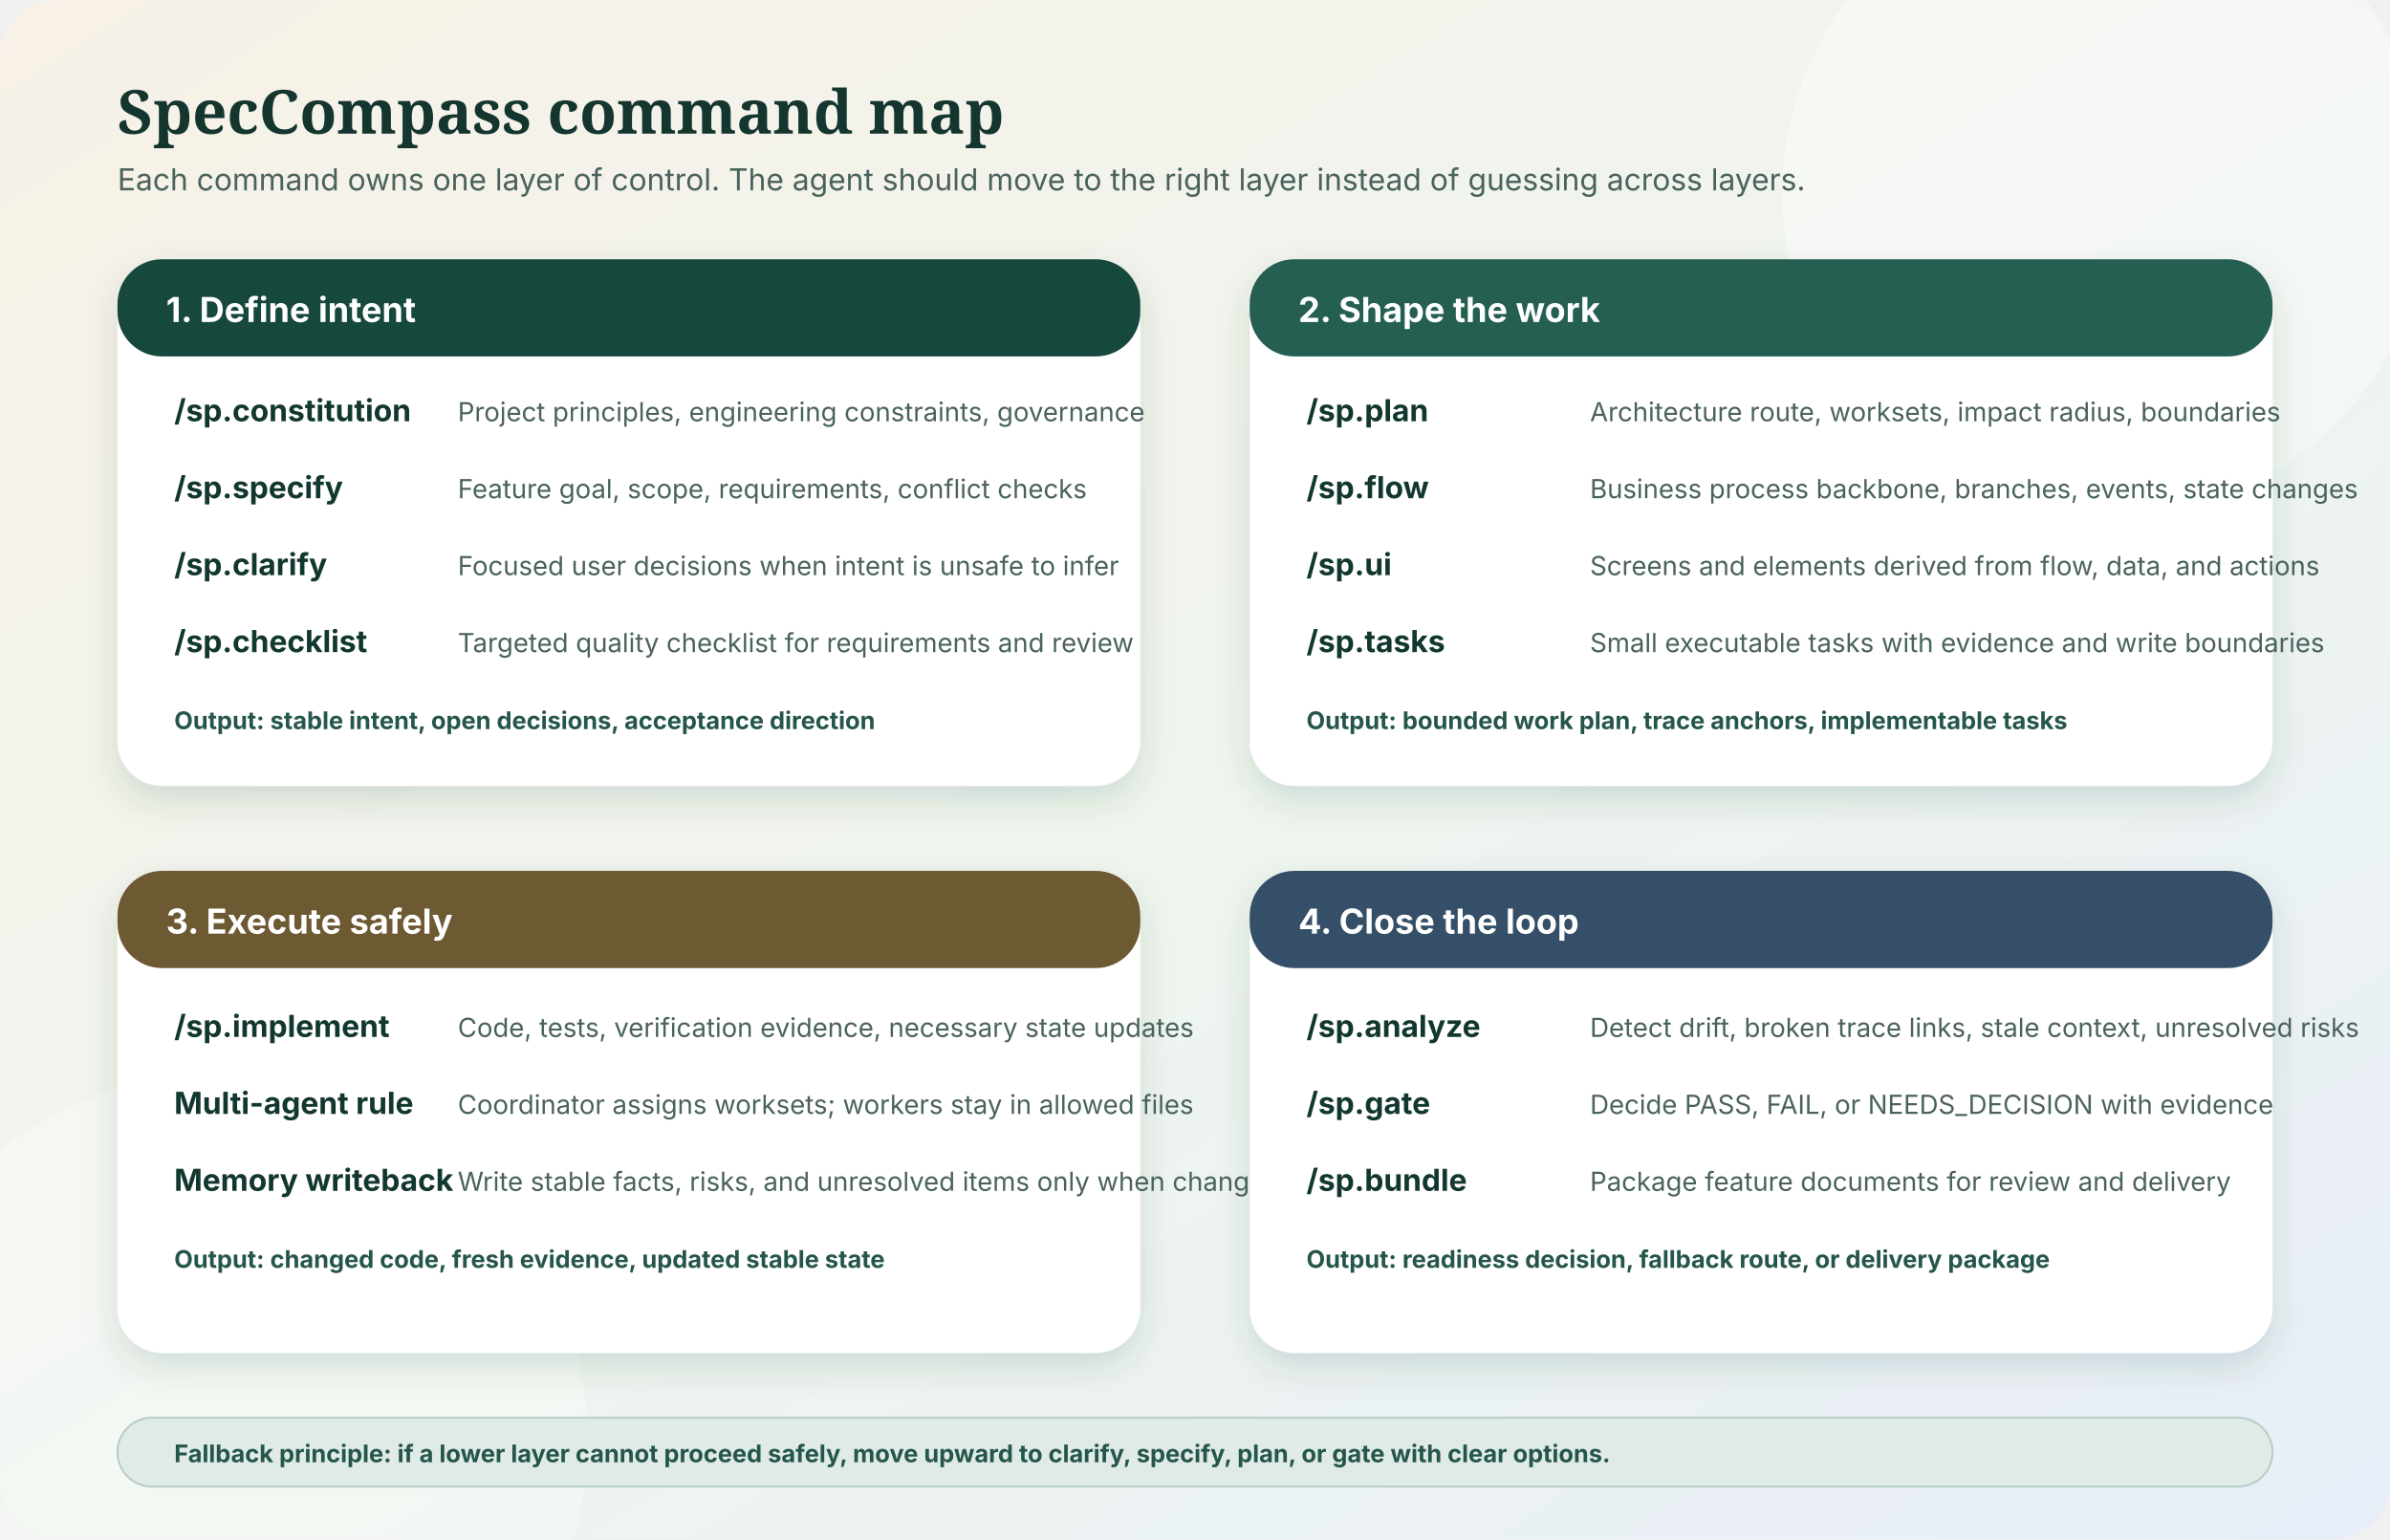
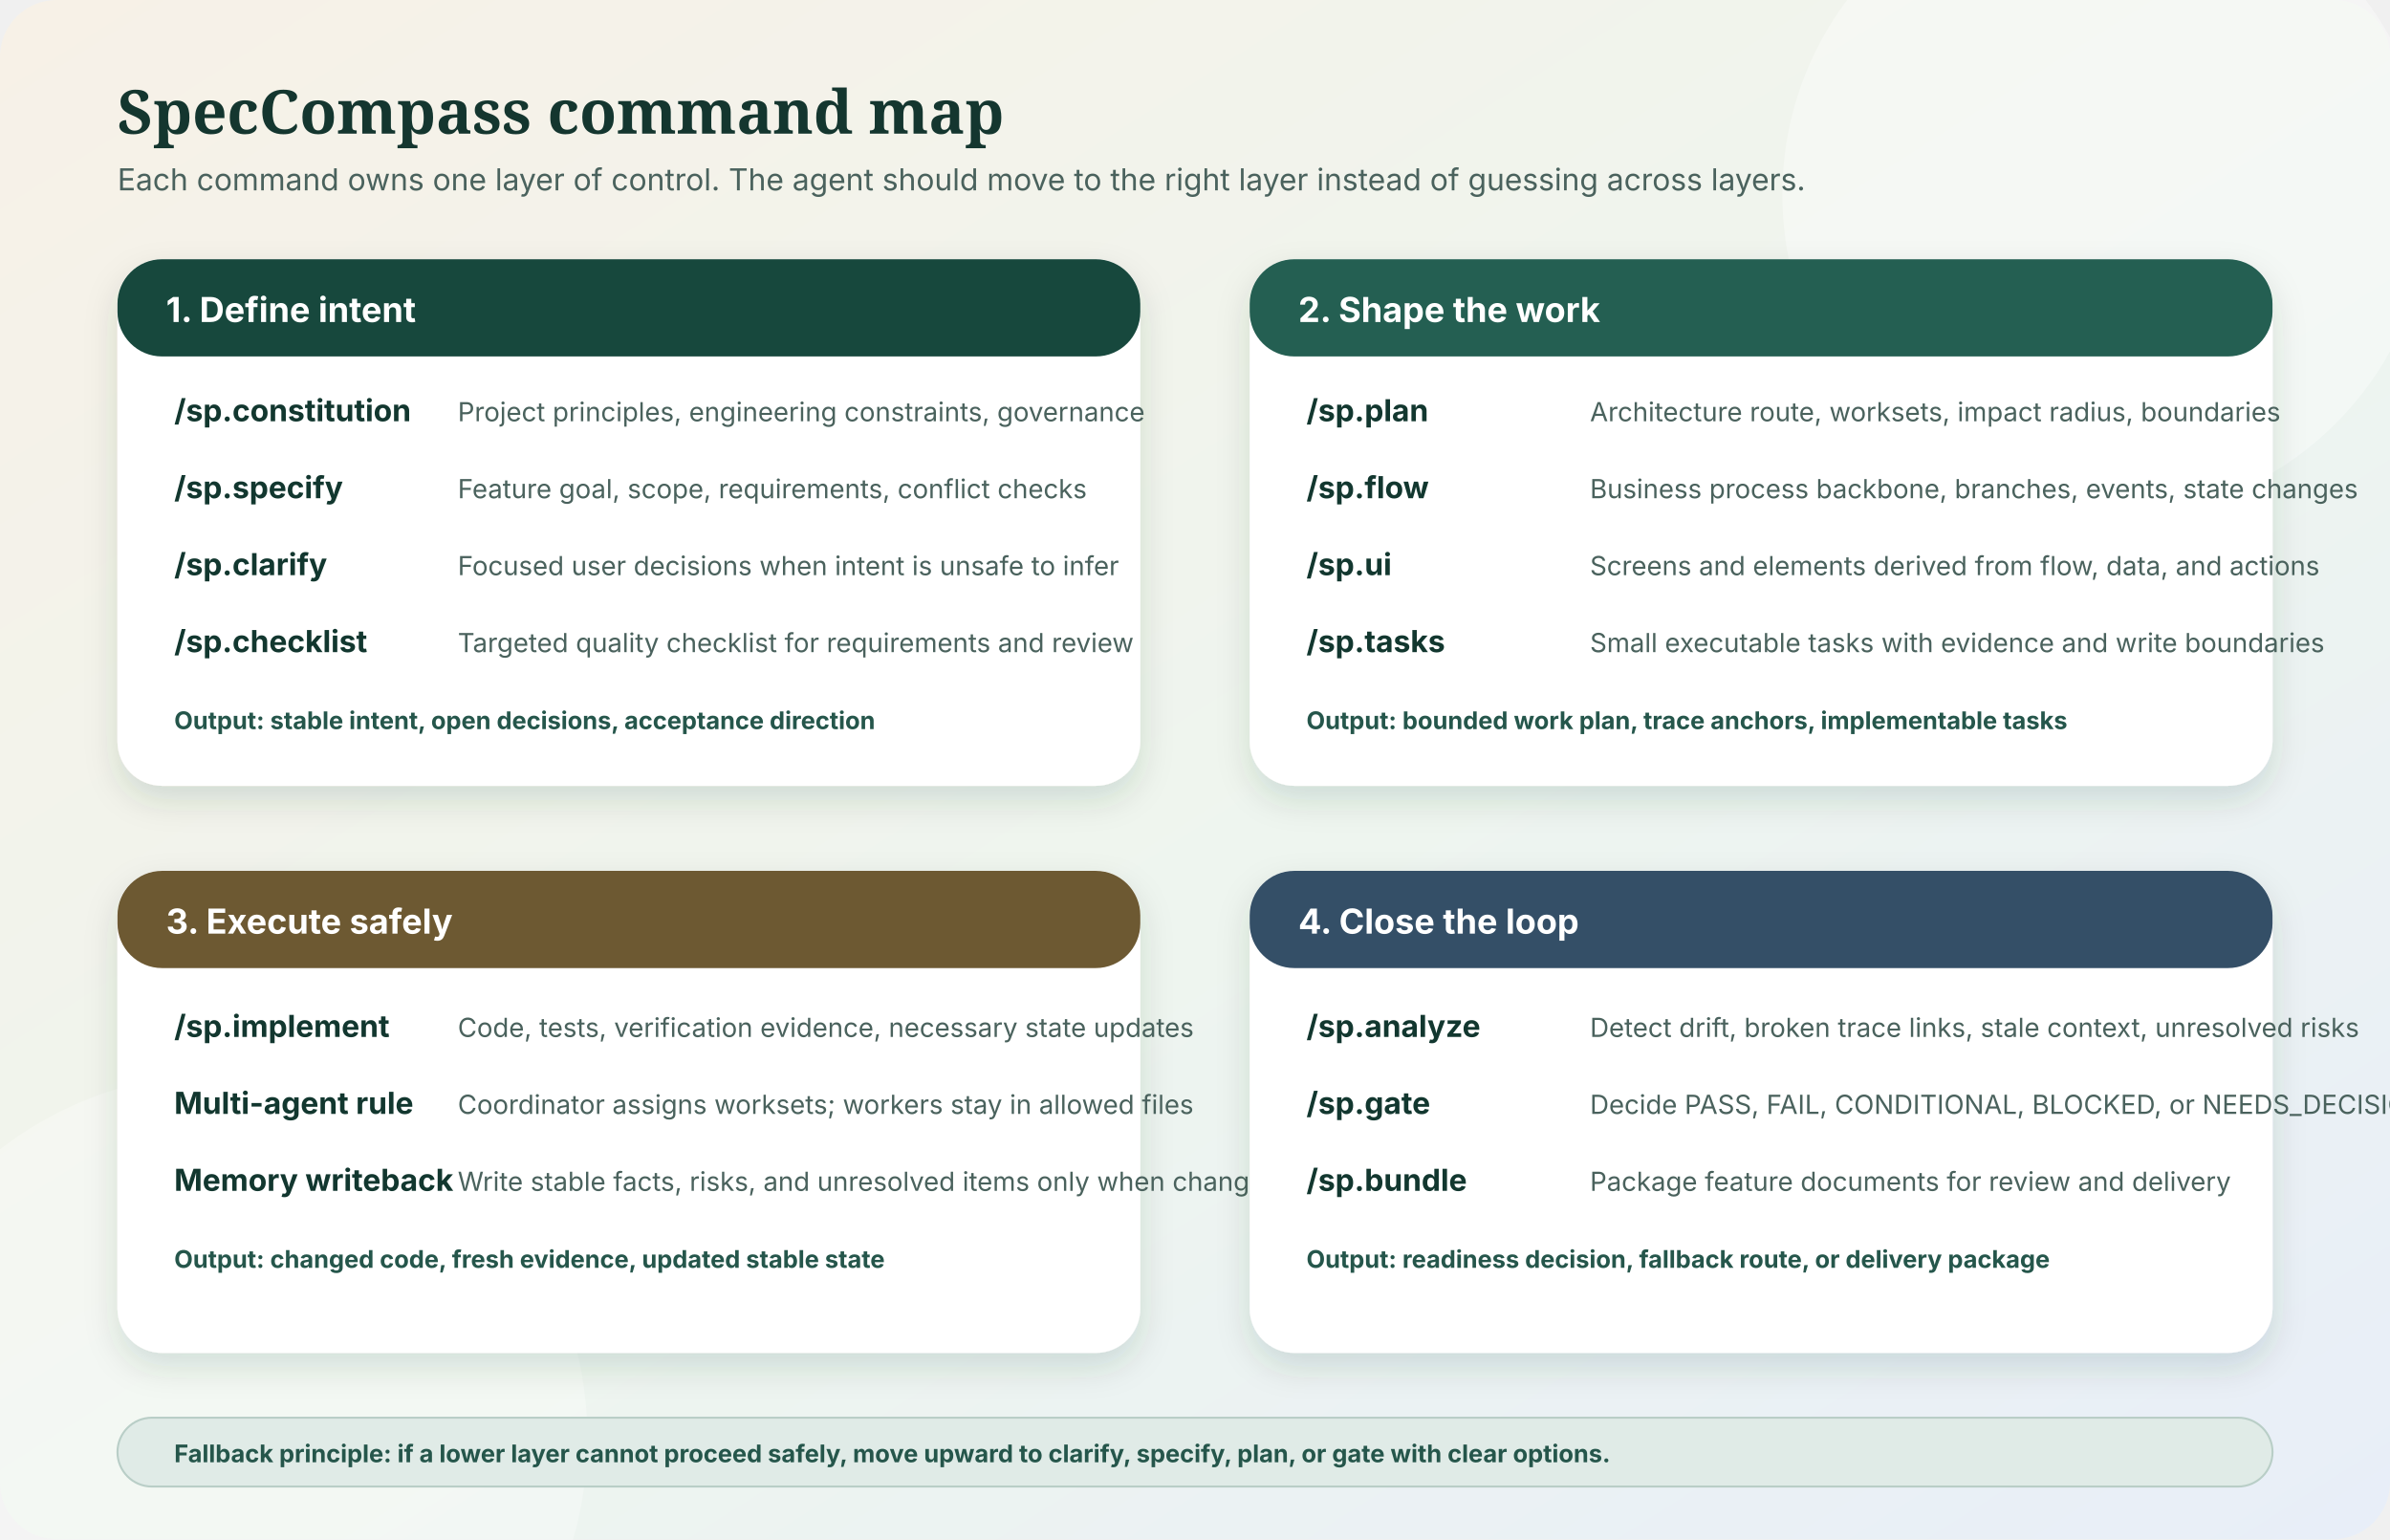
<svg xmlns="http://www.w3.org/2000/svg" width="1180" height="760" viewBox="0 0 1180 760" role="img" aria-labelledby="title desc">
  <defs>
    <linearGradient id="bg" x1="0" y1="0" x2="1" y2="1">
      <stop offset="0%" stop-color="#f7f1e7" />
      <stop offset="55%" stop-color="#eef5ef" />
      <stop offset="100%" stop-color="#e8eef8" />
    </linearGradient>
    <filter id="shadow" x="-10%" y="-20%" width="120%" height="150%">
      <feDropShadow dx="0" dy="7" stdDeviation="8" flood-color="#213934" flood-opacity="0.14" />
    </filter>
    <style>
      .title { font: 700 30px Georgia, serif; fill: #14362f; }
      .subtitle { font: 15px ui-sans-serif, system-ui, -apple-system, Segoe UI, sans-serif; fill: #4a625d; }
      .group { font: 700 17px ui-sans-serif, system-ui, -apple-system, Segoe UI, sans-serif; fill: #ffffff; }
      .cmd { font: 700 15px ui-sans-serif, system-ui, -apple-system, Segoe UI, sans-serif; fill: #12372f; }
      .text { font: 13px ui-sans-serif, system-ui, -apple-system, Segoe UI, sans-serif; fill: #4a625d; }
      .note { font: 700 12px ui-sans-serif, system-ui, -apple-system, Segoe UI, sans-serif; fill: #25564b; }
    </style>
  </defs>
  <rect width="1180" height="760" rx="28" fill="url(#bg)" />
  <circle cx="1040" cy="96" r="160" fill="#fff" opacity="0.35" />
  <circle cx="110" cy="710" r="180" fill="#fff" opacity="0.28" />
  <text x="58" y="66" class="title">SpecCompass command map</text>
  <text x="58" y="94" class="subtitle">Each command owns one layer of control. The agent should move to the right layer instead of guessing across layers.</text>
  <rect x="58" y="128" width="505" height="260" rx="22" fill="#ffffff" filter="url(#shadow)" />
  <rect x="58" y="128" width="505" height="48" rx="22" fill="#17483d" />
  <text x="82" y="159" class="group">1. Define intent</text>
  <text x="86" y="208" class="cmd">/sp.constitution</text>
  <text x="226" y="208" class="text">Project principles, engineering constraints, governance</text>
  <text x="86" y="246" class="cmd">/sp.specify</text>
  <text x="226" y="246" class="text">Feature goal, scope, requirements, conflict checks</text>
  <text x="86" y="284" class="cmd">/sp.clarify</text>
  <text x="226" y="284" class="text">Focused user decisions when intent is unsafe to infer</text>
  <text x="86" y="322" class="cmd">/sp.checklist</text>
  <text x="226" y="322" class="text">Targeted quality checklist for requirements and review</text>
  <text x="86" y="360" class="note">Output: stable intent, open decisions, acceptance direction</text>
  <rect x="617" y="128" width="505" height="260" rx="22" fill="#ffffff" filter="url(#shadow)" />
  <rect x="617" y="128" width="505" height="48" rx="22" fill="#245f52" />
  <text x="641" y="159" class="group">2. Shape the work</text>
  <text x="645" y="208" class="cmd">/sp.plan</text>
  <text x="785" y="208" class="text">Architecture route, worksets, impact radius, boundaries</text>
  <text x="645" y="246" class="cmd">/sp.flow</text>
  <text x="785" y="246" class="text">Business process backbone, branches, events, state changes</text>
  <text x="645" y="284" class="cmd">/sp.ui</text>
  <text x="785" y="284" class="text">Screens and elements derived from flow, data, and actions</text>
  <text x="645" y="322" class="cmd">/sp.tasks</text>
  <text x="785" y="322" class="text">Small executable tasks with evidence and write boundaries</text>
  <text x="645" y="360" class="note">Output: bounded work plan, trace anchors, implementable tasks</text>
  <rect x="58" y="430" width="505" height="238" rx="22" fill="#ffffff" filter="url(#shadow)" />
  <rect x="58" y="430" width="505" height="48" rx="22" fill="#6d5932" />
  <text x="82" y="461" class="group">3. Execute safely</text>
  <text x="86" y="512" class="cmd">/sp.implement</text>
  <text x="226" y="512" class="text">Code, tests, verification evidence, necessary state updates</text>
  <text x="86" y="550" class="cmd">Multi-agent rule</text>
  <text x="226" y="550" class="text">Coordinator assigns worksets; workers stay in allowed files</text>
  <text x="86" y="588" class="cmd">Memory writeback</text>
  <text x="226" y="588" class="text">Write stable facts, risks, and unresolved items only when changed</text>
  <text x="86" y="626" class="note">Output: changed code, fresh evidence, updated stable state</text>
  <rect x="617" y="430" width="505" height="238" rx="22" fill="#ffffff" filter="url(#shadow)" />
  <rect x="617" y="430" width="505" height="48" rx="22" fill="#344f67" />
  <text x="641" y="461" class="group">4. Close the loop</text>
  <text x="645" y="512" class="cmd">/sp.analyze</text>
  <text x="785" y="512" class="text">Detect drift, broken trace links, stale context, unresolved risks</text>
  <text x="645" y="550" class="cmd">/sp.gate</text>
-   <text x="785" y="550" class="text">Decide PASS, FAIL, or NEEDS_DECISION with evidence</text>
+   <text x="785" y="550" class="text">Decide PASS, FAIL, CONDITIONAL, BLOCKED, or NEEDS_DECISION</text>
  <text x="645" y="588" class="cmd">/sp.bundle</text>
  <text x="785" y="588" class="text">Package feature documents for review and delivery</text>
  <text x="645" y="626" class="note">Output: readiness decision, fallback route, or delivery package</text>
  <rect x="58" y="700" width="1064" height="34" rx="17" fill="#e0ebe7" stroke="#b9cec7" />
  <text x="86" y="722" class="note">Fallback principle: if a lower layer cannot proceed safely, move upward to clarify, specify, plan, or gate with clear options.</text>
</svg>
